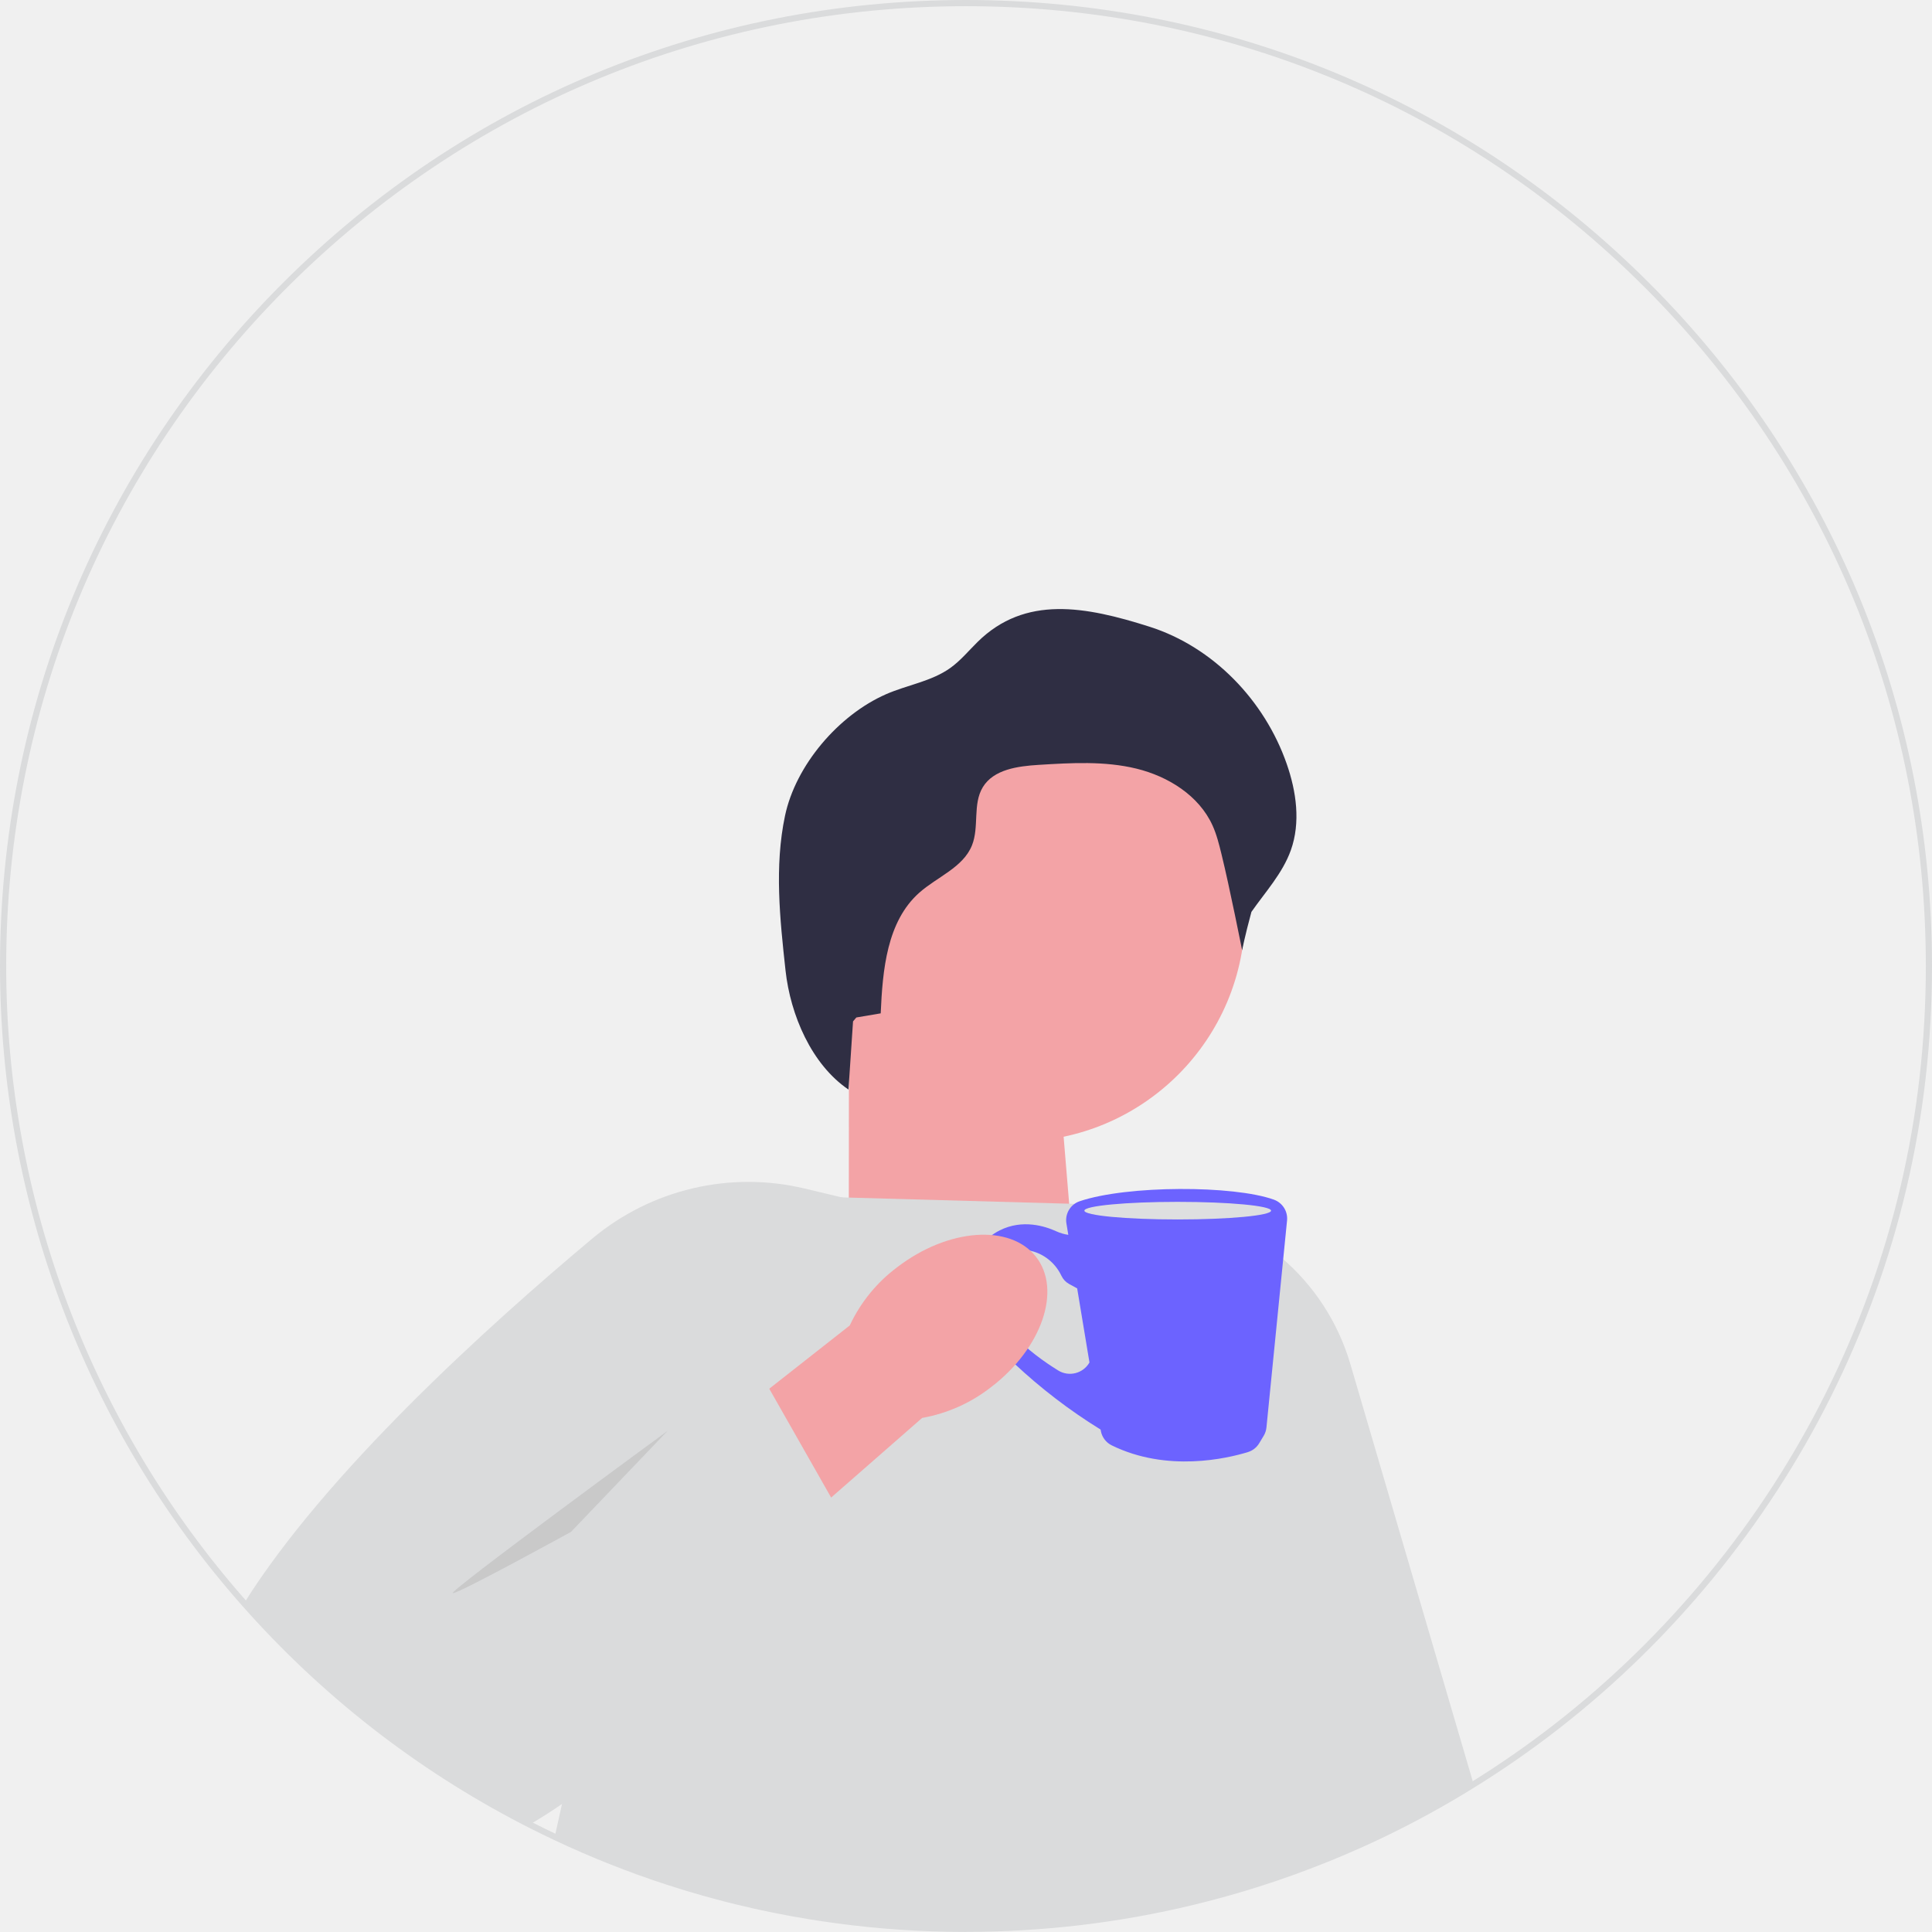
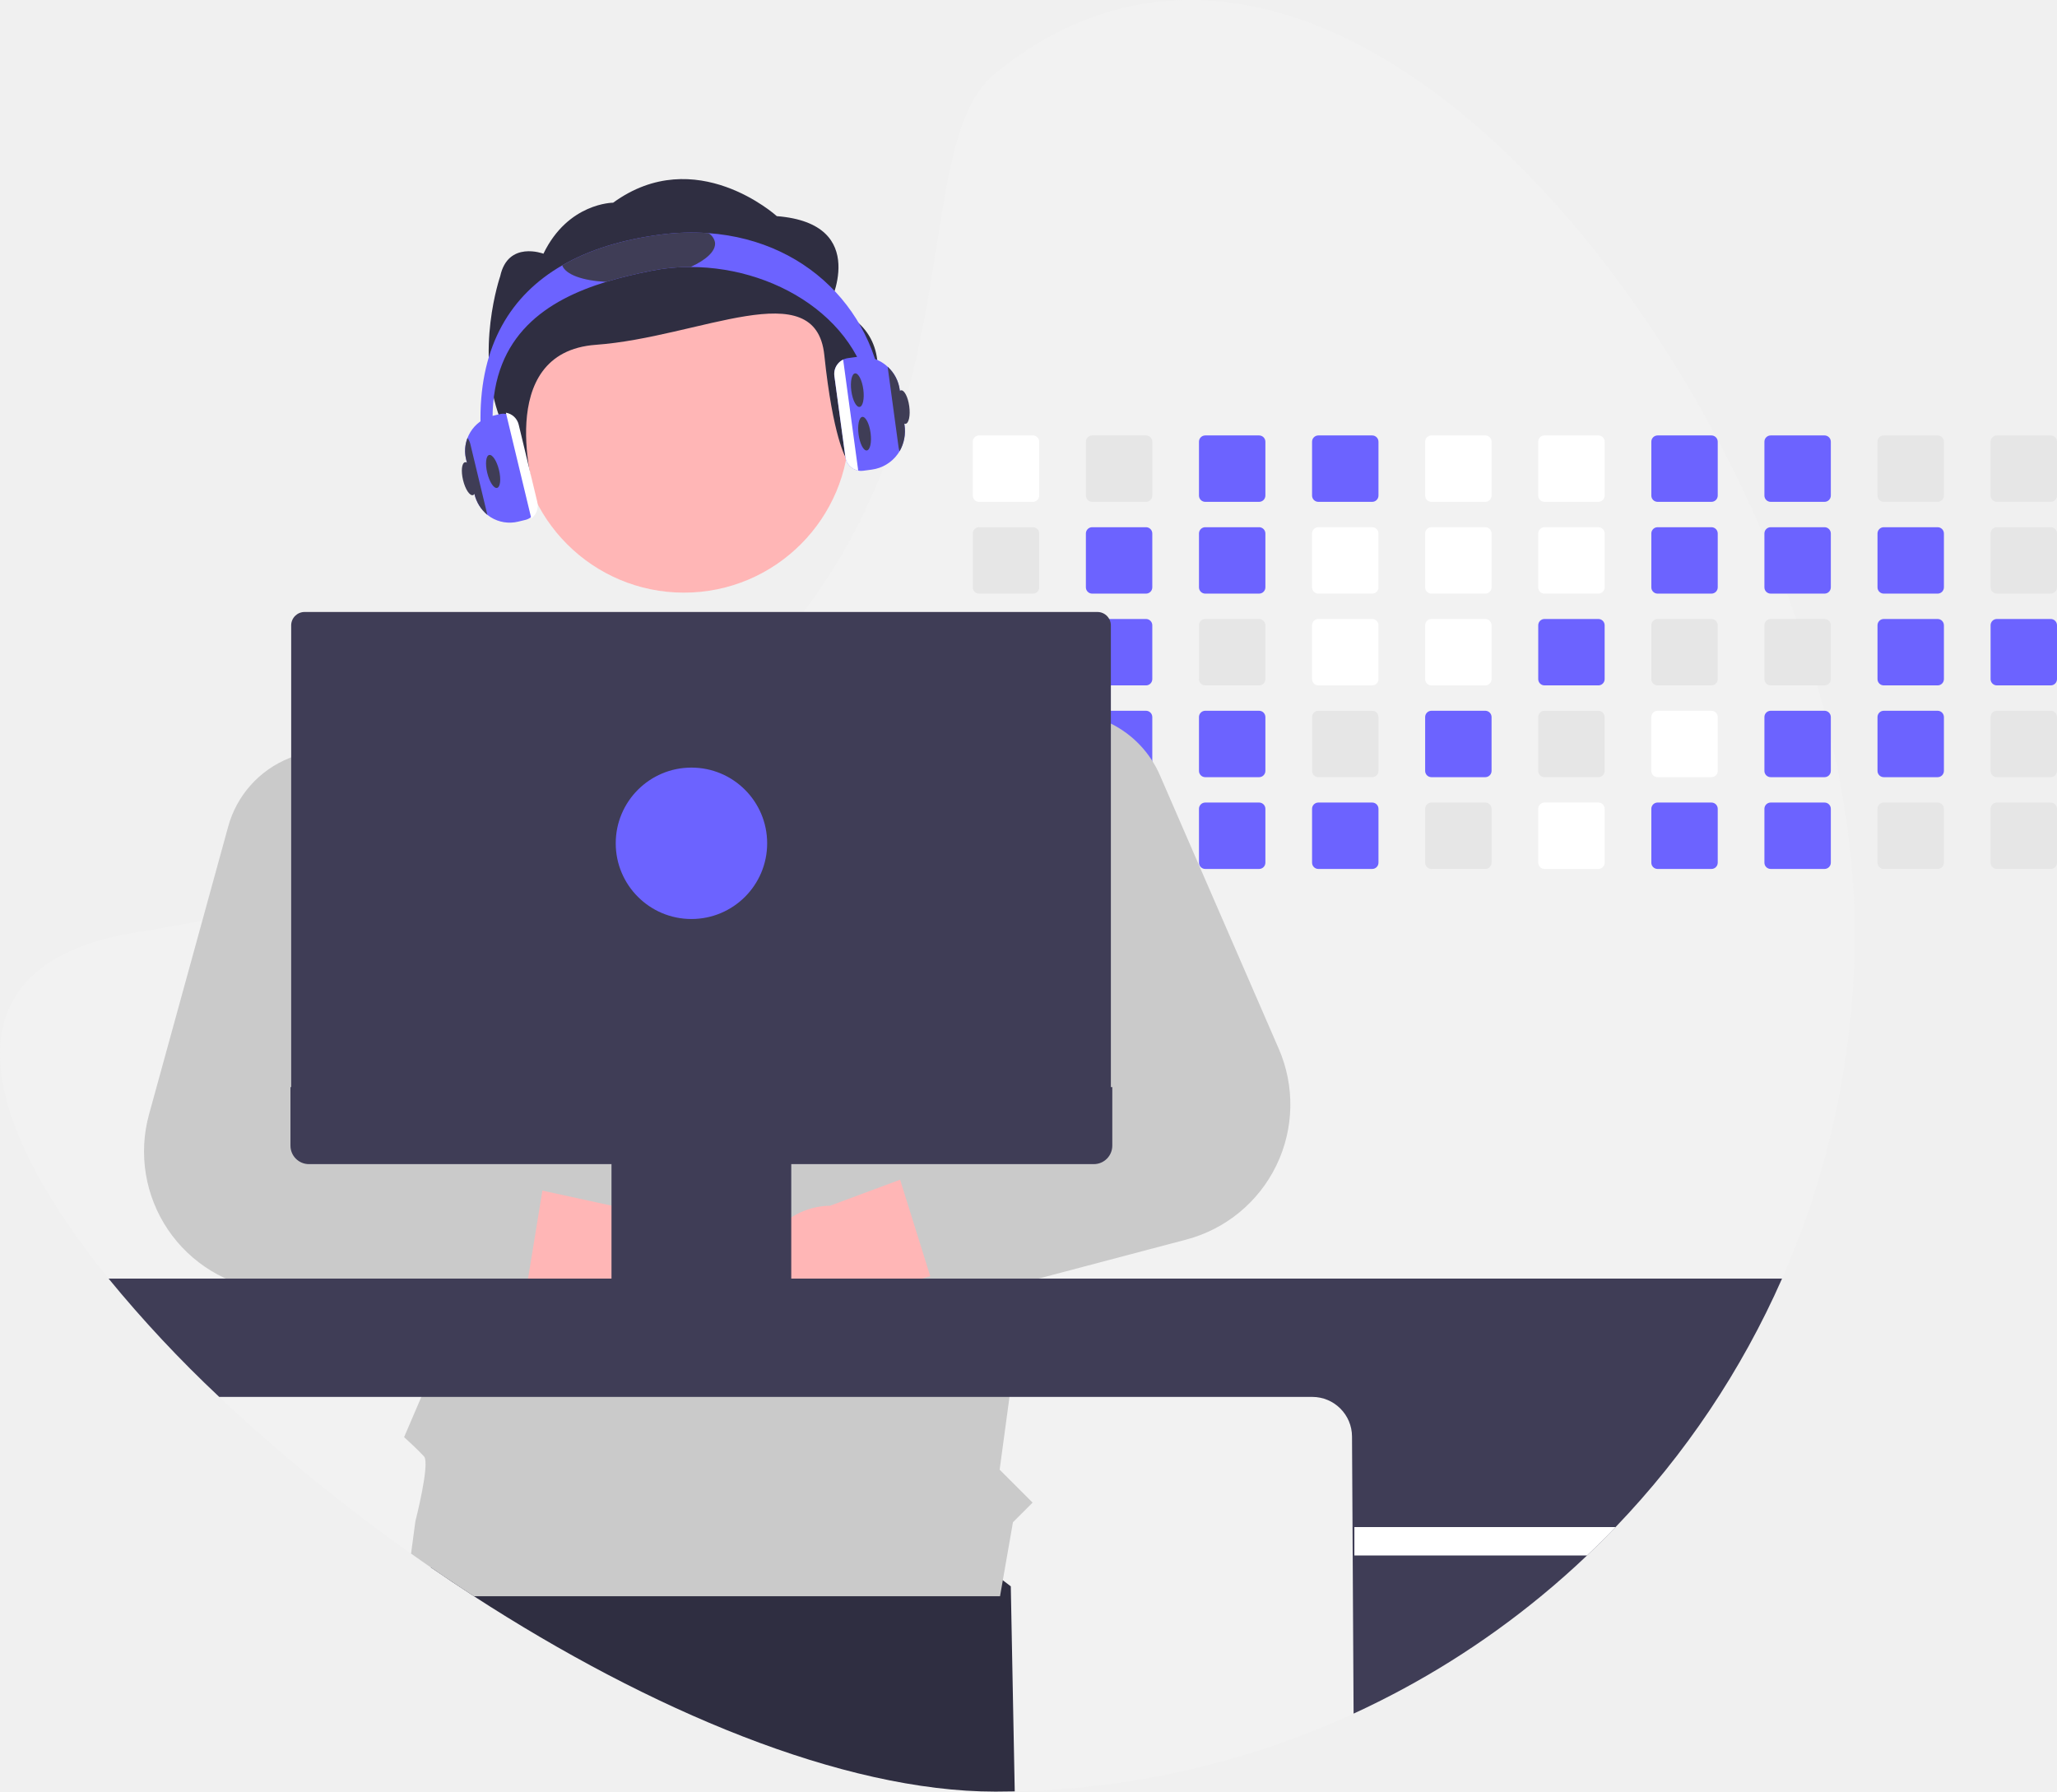
- <svg xmlns="http://www.w3.org/2000/svg" width="623.65" height="623.63" viewBox="0 0 623.65 623.63">
-   <path d="m311.82,623.63c-7.11,0-14.2-.24-21.06-.7-7.09-.47-14.19-1.19-21.12-2.14-3.05-.41-5.81-.82-8.44-1.25-7.81-1.27-15.76-2.88-23.62-4.8-2.69-.65-5.33-1.33-7.83-2.03-.88-.23-1.78-.48-2.67-.73-3.8-1.07-7.48-2.18-10.92-3.3-.22-.06-.48-.15-.74-.23-3.11-1-6.35-2.11-9.62-3.3-2.76-1-5.56-2.06-8.56-3.24-6.25-2.46-12.51-5.18-18.61-8.07-2.54-1.19-5.19-2.5-8.11-3.98-.52-.26-1.05-.53-1.57-.8l-.6-.31c-34.28-17.8-64.67-41.55-90.31-70.58C27.72,461.19,0,387.9,0,311.81c0-83.29,32.44-161.6,91.33-220.49C150.22,32.43,228.53,0,311.82,0s161.6,32.43,220.5,91.32c58.9,58.89,91.33,137.2,91.33,220.49,0,48.94-11.02,95.79-32.74,139.25-20.72,41.44-51.05,78.43-87.73,106.96-8.62,6.72-17.7,13.04-26.98,18.8-9.41,5.86-19.28,11.29-29.34,16.13-2.24,1.08-4.64,2.2-7.56,3.51l-.28.12c-.36.16-.72.32-1.08.47-2.18.97-4.4,1.92-6.59,2.82l-.99.42c-.62.26-1.2.5-1.78.72-7.43,3-14.92,5.7-22.26,8.01-.58.2-1.17.38-1.77.56l-.52.16c-6.1,1.89-12.52,3.65-19.05,5.22-23.79,5.74-48.41,8.65-73.16,8.65v.02h0l-0.0 0Zm0-621.63c-82.76,0-160.56,32.22-219.08,90.74C34.23,151.25,2,229.05,2,311.81c0,75.61,27.54,148.42,77.55,205.03,25.48,28.84,55.67,52.44,89.73,70.12l.6.31c.51.27,1.03.53,1.55.79,2.91,1.48,5.54,2.78,8.06,3.96,6.06,2.87,12.28,5.57,18.49,8.01,2.98,1.18,5.76,2.23,8.5,3.22,3.25,1.18,6.47,2.28,9.57,3.28.24.08.47.15.7.22,3.45,1.12,7.09,2.22,10.87,3.29.87.25,1.76.5,2.64.73,2.5.69,5.11,1.37,7.78,2.02,7.82,1.91,15.71,3.52,23.48,4.77,2.61.43,5.35.84,8.38,1.25,6.88.94,13.94,1.66,20.98,2.12,6.82.46,13.86.7,20.92.7,24.6,0,49.05-2.89,72.7-8.59,6.49-1.56,12.86-3.31,18.94-5.19l.52-.16c.58-.18,1.15-.35,1.73-.55,7.31-2.3,14.76-4.98,22.15-7.97.58-.23,1.14-.46,1.7-.69l1.23-.51c2.11-.87,4.25-1.79,6.37-2.73.37-.16.71-.31,1.06-.47l.28-.12c2.9-1.31,5.29-2.42,7.51-3.49,10-4.81,19.81-10.2,29.16-16.03,9.22-5.72,18.24-12.01,26.81-18.68,36.44-28.36,66.58-65.11,87.17-106.28,21.58-43.17,32.53-89.72,32.53-138.35,0-82.76-32.23-160.56-90.75-219.07C472.39,34.22,394.58,2,311.82,2Z" fill="#dadbdc" />
-   <polygon points="273.97 426.13 349.74 444.28 340.95 338.1 274.03 343.64 273.97 426.13" fill="#f3a3a6" />
-   <circle cx="328.17" cy="294.74" r="73.76" fill="#f3a3a6" />
-   <path d="m406.02,608.08c-.59.2-1.17.38-1.76.56-.17.05-.34.11-.51.16-6.25,1.94-12.59,3.67-19,5.21-23.39,5.64-47.82,8.62-72.93,8.62-7.06,0-14.06-.23-20.99-.7-7.09-.47-14.11-1.18-21.05-2.13-2.82-.38-5.62-.79-8.41-1.25-7.95-1.29-15.81-2.9-23.55-4.79-2.61-.63-5.21-1.3-7.8-2.02-.89-.23-1.78-.48-2.66-.73-3.65-1.03-7.28-2.12-10.88-3.29-.24-.07-.49-.15-.73-.23-3.22-1.04-6.42-2.14-9.6-3.29-2.86-1.03-5.7-2.11-8.53-3.23-6.29-2.48-12.47-5.16-18.55-8.04l2.34-10.6,8.11-36.72,17.61-79.78,17.8-80.62,46.77,1.3h.02l2.28.07,71.13,1.98,31.12.87,29.77,218.65h0l0-0Z" fill="#dadbdc" />
-   <path d="m475.68,575.97c-9.42,5.87-19.19,11.24-29.25,16.08-2.49,1.2-5.01,2.36-7.54,3.5-.45.2-.89.4-1.34.59-2.18.97-4.37,1.91-6.58,2.82h0l-.99.42c-.58.24-1.16.48-1.75.71-7.27,2.94-14.67,5.62-22.2,7.99-.59.2-1.17.38-1.76.56l-65.24-166.93-4.41-11.27-12.3-31.49-4.08-10.43,26.93.42,31.09.49c28.22,3.61,51.62,23.58,59.63,50.87l39.8,135.67h-.01v-0Z" fill="#dadbdc" />
-   <path d="m276.43,328.44c2.62-.44,5.24-.89,7.86-1.33.62-14.01,1.97-29.64,12.46-38.95,5.78-5.13,14.14-8.12,17.01-15.3,2.38-5.95.16-13.26,3.48-18.74,3.49-5.77,11.29-6.8,18.03-7.22,10.55-.65,21.29-1.29,31.56,1.21,10.27,2.51,20.18,8.69,24.56,18.31,1.35,2.96,2.13,6.15,2.91,9.31,2.63,10.69,6.66,31.03,6.66,31.03,0,0,.78-4.21,3-12.4,4.53-6.48,10.06-12.46,12.72-19.9,3.2-8.96,1.79-18.97-1.35-27.94-7.13-20.41-23.67-37.66-44.27-44.22-20.61-6.55-40.1-10.26-55.5,4.92-2.89,2.85-5.49,6.03-8.79,8.39-6.1,4.37-13.89,5.47-20.77,8.49-15.31,6.72-29.15,22.88-32.6,39.24-3.45,16.36-1.65,33.31.17,49.94,1.57,14.34,8.38,30.33,20.32,38.43.49-7.34.98-14.67,1.47-22.01l1.06-1.25h.01v-.01Z" fill="#2f2e43" />
-   <path d="m317.26,397.4l-.72,1.18-20.14,32.92-29.86,48.84-6.05,9.89-22.06,36.08s-7.16,10.07-19.24,22.98l-.04.04c-4.39,4.68-9.42,9.73-14.99,14.8-.04.05-.08.09-.13.12-6.8,6.2-14.4,12.43-22.62,18.08-3.38,2.33-6.86,4.55-10.42,6.63-.73-.36-1.45-.74-2.17-1.11-34.22-17.77-64.72-41.71-90.02-70.35,26.41-42.18,78.67-89.48,112.34-117.65,19.05-15.95,44.5-21.96,68.66-16.18l11.9,2.84,2.3.55,43.26,10.34h-0Z" fill="#dadbdc" />
-   <path d="m411.22,387.25c-12.97-4.67-47.3-4.69-62.7.51-2.99,1.01-4.8,4.05-4.28,7.16l.61,3.69c-1.34-.2-2.65-.58-3.89-1.15-3.67-1.68-10.9-3.96-18.2-.32-5.1,2.54-8.69,7.33-9.95,12.9-3.01,13.32,4.58,20.69,4.58,20.69l10.11,9.49c8.47,7.94,17.71,15.02,27.58,21.12l.2.12-3.6-21.66c-2.03,3.57-6.62,4.74-10.11,2.58-8.82-5.46-23.23-16.4-21.48-28.82,1.22-8.66,6.03-10.5,10.65-10.11,5.17.44,9.68,3.69,11.89,8.38.53,1.12,1.4,2.04,2.48,2.64l2.6,1.42,7.62,45.91c.34,2.06,1.66,3.84,3.53,4.76,17.92,8.79,37.26,4.23,43.95,2.18,1.53-.47,2.84-1.48,3.66-2.86l1.44-2.39c.5-.82.8-1.75.9-2.7l6.65-66.82c.29-2.95-1.46-5.71-4.25-6.72h.01Z" fill="#6c63ff" />
-   <ellipse cx="380.17" cy="390.8" rx="30.13" ry="2.84" fill="#dedfe0" />
-   <path id="uuid-add59a10-2c6d-45b5-a06d-26741c0f8cf5-351" d="m319.98,447.72c16.35-12.51,22.82-31.32,14.45-42.01-8.36-10.69-28.39-9.22-44.75,3.3-6.6,4.91-11.88,11.37-15.37,18.84l-68.56,53.89,27.22,32.56,64.7-56.59c8.19-1.47,15.84-4.9,22.3-9.99h.01Z" fill="#f3a3a6" />
-   <polygon points="274.62 494.54 247.5 446.84 148.81 493.28 204.03 564.26 274.62 494.54" fill="#dadbdc" />
-   <path d="m215.47,461.91s-71.94,52.67-69.28,52.38c2.66-.29,38.13-19.8,38.13-19.8l31.15-32.58h0v0Z" fill="#272223" isolation="isolate" opacity=".1" />
+ <svg xmlns="http://www.w3.org/2000/svg" data-name="Layer 1" width="850.538" height="740.83" viewBox="0 0 850.538 740.83">
+   <path d="M941.609,465.125a354.21,354.21,0,0,1-98.85,245.9q-5.745,6.015-11.8,11.74-9.225,8.775-19.07,16.87a353.934,353.934,0,0,1-217.58,80.69q-3.975.09-7.98.09c-63.43,0-143.21-33.88-215.61-80.78q-8.985-5.82-17.81-11.91-4.125-2.82-8.21-5.72a730.43,730.43,0,0,1-79.32-64.8,514.116,514.116,0,0,1-45.75-48.92c-55.63-68.62-67.9-130.45,11.41-143.16q14.085-2.25,27.34-4.81,19.2-3.69,36.75-7.97,23.64-5.745,44.42-12.46,6.99-2.25,13.66-4.59c65.74-23.09,109.74-53.2,139.69-85.87q7.62-8.295,14.05-16.79a236.055,236.055,0,0,0,17.83-27.12,254.898,254.898,0,0,0,18.41-41.05l.27-.78c23.83-68.74,16.58-132.5,42.87-153.84,112.38-91.23,252.29,38.69,317.96,191.9q4.965,11.58,9.34,23.3,1.965,5.235,3.79,10.49,4.8,13.695,8.71,27.46,1.5,5.25,2.86,10.49c.97,3.77,1.9,7.53,2.76,11.29C938.139,412.305,941.609,439.455,941.609,465.125Z" transform="translate(-174.731 -79.58524)" fill="#f2f2f2" />
+   <path d="M594.309,820.325q-3.975.09-7.98.09c-63.43,0-143.21-33.88-215.61-80.78q-8.985-5.82-17.81-11.91l5.16-31.4,156.21-20.74,78.4,59.95Z" transform="translate(-174.731 -79.58524)" fill="#2f2e41" />
+   <path d="M601.829,259.635h-22.26a2.601,2.601,0,0,0-2.6,2.6v22.27a2.593,2.593,0,0,0,2.6,2.59h22.26a2.599,2.599,0,0,0,2.6-2.59v-22.27A2.608,2.608,0,0,0,601.829,259.635Z" transform="translate(-174.731 -79.58524)" fill="#fff" />
+   <path d="M601.829,297.585h-22.26a2.601,2.601,0,0,0-2.6,2.6v22.27a2.593,2.593,0,0,0,2.6,2.59h22.26a2.599,2.599,0,0,0,2.6-2.59v-22.27A2.608,2.608,0,0,0,601.829,297.585Z" transform="translate(-174.731 -79.58524)" fill="#e6e6e6" />
+   <path d="M601.829,335.535h-22.26a2.601,2.601,0,0,0-2.6,2.6v22.26a2.595,2.595,0,0,0,2.6,2.6h22.26a2.601,2.601,0,0,0,2.6-2.6v-22.26A2.608,2.608,0,0,0,601.829,335.535Z" transform="translate(-174.731 -79.58524)" fill="#e6e6e6" />
+   <path d="M604.389,375.625a2.617,2.617,0,0,0-2.56-2.14h-22.26a2.601,2.601,0,0,0-2.6,2.6v22.26a2.595,2.595,0,0,0,2.6,2.6h22.26a2.601,2.601,0,0,0,2.6-2.6v-22.26A2.313,2.313,0,0,0,604.389,375.625Z" transform="translate(-174.731 -79.58524)" fill="#e6e6e6" />
+   <path d="M602.839,411.635a2.634,2.634,0,0,0-1.01-.2h-22.26a2.595,2.595,0,0,0-2.6,2.6v22.26a2.588,2.588,0,0,0,2.6,2.6h22.26a2.601,2.601,0,0,0,2.6-2.6v-22.26A2.616,2.616,0,0,0,602.839,411.635Z" transform="translate(-174.731 -79.58524)" fill="#e6e6e6" />
+   <path d="M648.589,259.635h-22.26a2.601,2.601,0,0,0-2.6,2.6v22.27a2.593,2.593,0,0,0,2.6,2.59h22.26a2.599,2.599,0,0,0,2.6-2.59v-22.27A2.608,2.608,0,0,0,648.589,259.635Z" transform="translate(-174.731 -79.58524)" fill="#e6e6e6" />
+   <path d="M648.589,297.585h-22.26a2.601,2.601,0,0,0-2.6,2.6v22.27a2.593,2.593,0,0,0,2.6,2.59h22.26a2.599,2.599,0,0,0,2.6-2.59v-22.27A2.608,2.608,0,0,0,648.589,297.585Z" transform="translate(-174.731 -79.58524)" fill="#6c63ff" />
+   <path d="M648.589,335.535h-22.26a2.601,2.601,0,0,0-2.6,2.6v22.26a2.595,2.595,0,0,0,2.6,2.6h22.26a2.601,2.601,0,0,0,2.6-2.6v-22.26A2.608,2.608,0,0,0,648.589,335.535Z" transform="translate(-174.731 -79.58524)" fill="#6c63ff" />
+   <path d="M648.589,373.485h-22.26a2.593,2.593,0,0,0-2.46,1.78,2.478,2.478,0,0,0-.14.82v22.26a2.595,2.595,0,0,0,2.6,2.6h22.26a2.601,2.601,0,0,0,2.6-2.6v-22.26A2.608,2.608,0,0,0,648.589,373.485Z" transform="translate(-174.731 -79.58524)" fill="#6c63ff" />
+   <path d="M648.589,411.435h-22.26a2.595,2.595,0,0,0-2.6,2.6v22.26a2.595,2.595,0,0,0,2.6,2.6h22.26a2.601,2.601,0,0,0,2.6-2.6v-22.26A2.601,2.601,0,0,0,648.589,411.435Z" transform="translate(-174.731 -79.58524)" fill="#e6e6e6" />
+   <path d="M695.349,259.635h-22.26a2.601,2.601,0,0,0-2.6,2.6v22.27a2.593,2.593,0,0,0,2.6,2.59h22.26a2.599,2.599,0,0,0,2.6-2.59v-22.27A2.608,2.608,0,0,0,695.349,259.635Z" transform="translate(-174.731 -79.58524)" fill="#6c63ff" />
+   <path d="M695.349,297.585h-22.26a2.601,2.601,0,0,0-2.6,2.6v22.27a2.593,2.593,0,0,0,2.6,2.59h22.26a2.599,2.599,0,0,0,2.6-2.59v-22.27A2.608,2.608,0,0,0,695.349,297.585Z" transform="translate(-174.731 -79.58524)" fill="#6c63ff" />
+   <path d="M695.349,335.535h-22.26a2.601,2.601,0,0,0-2.6,2.6v22.26a2.595,2.595,0,0,0,2.6,2.6h22.26a2.601,2.601,0,0,0,2.6-2.6v-22.26A2.608,2.608,0,0,0,695.349,335.535Z" transform="translate(-174.731 -79.58524)" fill="#e6e6e6" />
+   <path d="M695.349,373.485h-22.26a2.601,2.601,0,0,0-2.6,2.6v22.26a2.595,2.595,0,0,0,2.6,2.6h22.26a2.601,2.601,0,0,0,2.6-2.6v-22.26A2.608,2.608,0,0,0,695.349,373.485Z" transform="translate(-174.731 -79.58524)" fill="#6c63ff" />
+   <path d="M695.349,411.435h-22.26a2.595,2.595,0,0,0-2.6,2.6v22.26a2.595,2.595,0,0,0,2.6,2.6h22.26a2.601,2.601,0,0,0,2.6-2.6v-22.26A2.601,2.601,0,0,0,695.349,411.435Z" transform="translate(-174.731 -79.58524)" fill="#6c63ff" />
+   <path d="M742.109,259.635h-22.26a2.601,2.601,0,0,0-2.6,2.6v22.27a2.593,2.593,0,0,0,2.6,2.59h22.26a2.599,2.599,0,0,0,2.6-2.59v-22.27A2.608,2.608,0,0,0,742.109,259.635Z" transform="translate(-174.731 -79.58524)" fill="#6c63ff" />
+   <path d="M742.109,297.585h-22.26a2.601,2.601,0,0,0-2.6,2.6v22.27a2.593,2.593,0,0,0,2.6,2.59h22.26a2.599,2.599,0,0,0,2.6-2.59v-22.27A2.608,2.608,0,0,0,742.109,297.585Z" transform="translate(-174.731 -79.58524)" fill="#fff" />
+   <path d="M742.109,335.535h-22.26a2.601,2.601,0,0,0-2.6,2.6v22.26a2.595,2.595,0,0,0,2.6,2.6h22.26a2.601,2.601,0,0,0,2.6-2.6v-22.26A2.608,2.608,0,0,0,742.109,335.535Z" transform="translate(-174.731 -79.58524)" fill="#fff" />
+   <path d="M742.109,373.485h-22.26a2.601,2.601,0,0,0-2.6,2.6v22.26a2.595,2.595,0,0,0,2.6,2.6h22.26a2.601,2.601,0,0,0,2.6-2.6v-22.26A2.608,2.608,0,0,0,742.109,373.485Z" transform="translate(-174.731 -79.58524)" fill="#e6e6e6" />
+   <path d="M742.109,411.435h-22.26a2.595,2.595,0,0,0-2.6,2.6v22.26a2.595,2.595,0,0,0,2.6,2.6h22.26a2.601,2.601,0,0,0,2.6-2.6v-22.26A2.601,2.601,0,0,0,742.109,411.435Z" transform="translate(-174.731 -79.58524)" fill="#6c63ff" />
+   <path d="M788.869,259.635h-22.27a2.599,2.599,0,0,0-2.59,2.6v22.27a2.591,2.591,0,0,0,2.59,2.59h22.27a2.599,2.599,0,0,0,2.6-2.59v-22.27A2.608,2.608,0,0,0,788.869,259.635Z" transform="translate(-174.731 -79.58524)" fill="#fff" />
+   <path d="M788.869,297.585h-22.27a2.599,2.599,0,0,0-2.59,2.6v22.27a2.59,2.59,0,0,0,2.59,2.59h22.27a2.599,2.599,0,0,0,2.6-2.59v-22.27A2.608,2.608,0,0,0,788.869,297.585Z" transform="translate(-174.731 -79.58524)" fill="#fff" />
+   <path d="M788.869,335.535h-22.27a2.599,2.599,0,0,0-2.59,2.6v22.26a2.593,2.593,0,0,0,2.59,2.6h22.27a2.601,2.601,0,0,0,2.6-2.6v-22.26A2.608,2.608,0,0,0,788.869,335.535Z" transform="translate(-174.731 -79.58524)" fill="#fff" />
+   <path d="M788.869,373.485h-22.27a2.599,2.599,0,0,0-2.59,2.6v22.26a2.593,2.593,0,0,0,2.59,2.6h22.27a2.601,2.601,0,0,0,2.6-2.6v-22.26A2.608,2.608,0,0,0,788.869,373.485Z" transform="translate(-174.731 -79.58524)" fill="#6c63ff" />
+   <path d="M788.869,411.435h-22.27a2.593,2.593,0,0,0-2.59,2.6v22.26a2.593,2.593,0,0,0,2.59,2.6h22.27a2.601,2.601,0,0,0,2.6-2.6v-22.26A2.601,2.601,0,0,0,788.869,411.435Z" transform="translate(-174.731 -79.58524)" fill="#e6e6e6" />
+   <path d="M835.629,259.635h-22.27a2.599,2.599,0,0,0-2.59,2.6v22.27a2.591,2.591,0,0,0,2.59,2.59h22.27a2.599,2.599,0,0,0,2.6-2.59v-22.27A2.608,2.608,0,0,0,835.629,259.635Z" transform="translate(-174.731 -79.58524)" fill="#fff" />
+   <path d="M835.629,297.585h-22.27a2.599,2.599,0,0,0-2.59,2.6v22.27a2.59,2.59,0,0,0,2.59,2.59h22.27a2.599,2.599,0,0,0,2.6-2.59v-22.27A2.608,2.608,0,0,0,835.629,297.585Z" transform="translate(-174.731 -79.58524)" fill="#fff" />
+   <path d="M835.629,335.535h-22.27a2.599,2.599,0,0,0-2.59,2.6v22.26a2.593,2.593,0,0,0,2.59,2.6h22.27a2.601,2.601,0,0,0,2.6-2.6v-22.26A2.608,2.608,0,0,0,835.629,335.535Z" transform="translate(-174.731 -79.58524)" fill="#6c63ff" />
+   <path d="M835.629,373.485h-22.27a2.599,2.599,0,0,0-2.59,2.6v22.26a2.593,2.593,0,0,0,2.59,2.6h22.27a2.601,2.601,0,0,0,2.6-2.6v-22.26A2.608,2.608,0,0,0,835.629,373.485Z" transform="translate(-174.731 -79.58524)" fill="#e6e6e6" />
+   <path d="M835.629,411.435h-22.27a2.593,2.593,0,0,0-2.59,2.6v22.26a2.593,2.593,0,0,0,2.59,2.6h22.27a2.601,2.601,0,0,0,2.6-2.6v-22.26A2.601,2.601,0,0,0,835.629,411.435Z" transform="translate(-174.731 -79.58524)" fill="#fff" />
+   <path d="M882.389,259.635h-22.27a2.599,2.599,0,0,0-2.59,2.6v22.27a2.591,2.591,0,0,0,2.59,2.59h22.27a2.599,2.599,0,0,0,2.6-2.59v-22.27A2.608,2.608,0,0,0,882.389,259.635Z" transform="translate(-174.731 -79.58524)" fill="#6c63ff" />
+   <path d="M882.389,297.585h-22.27a2.599,2.599,0,0,0-2.59,2.6v22.27a2.59,2.59,0,0,0,2.59,2.59h22.27a2.599,2.599,0,0,0,2.6-2.59v-22.27A2.608,2.608,0,0,0,882.389,297.585Z" transform="translate(-174.731 -79.58524)" fill="#6c63ff" />
+   <path d="M882.389,335.535h-22.27a2.599,2.599,0,0,0-2.59,2.6v22.26a2.593,2.593,0,0,0,2.59,2.6h22.27a2.601,2.601,0,0,0,2.6-2.6v-22.26A2.608,2.608,0,0,0,882.389,335.535Z" transform="translate(-174.731 -79.58524)" fill="#e6e6e6" />
+   <path d="M882.389,373.485h-22.27a2.599,2.599,0,0,0-2.59,2.6v22.26a2.593,2.593,0,0,0,2.59,2.6h22.27a2.601,2.601,0,0,0,2.6-2.6v-22.26A2.608,2.608,0,0,0,882.389,373.485Z" transform="translate(-174.731 -79.58524)" fill="#fff" />
+   <path d="M882.389,411.435h-22.27a2.593,2.593,0,0,0-2.59,2.6v22.26a2.593,2.593,0,0,0,2.59,2.6h22.27a2.601,2.601,0,0,0,2.6-2.6v-22.26A2.601,2.601,0,0,0,882.389,411.435Z" transform="translate(-174.731 -79.58524)" fill="#6c63ff" />
+   <path d="M929.149,259.635h-22.27a2.599,2.599,0,0,0-2.59,2.6v22.27a2.591,2.591,0,0,0,2.59,2.59h22.27a2.599,2.599,0,0,0,2.6-2.59v-22.27A2.608,2.608,0,0,0,929.149,259.635Z" transform="translate(-174.731 -79.58524)" fill="#6c63ff" />
+   <path d="M929.149,297.585h-22.27a2.599,2.599,0,0,0-2.59,2.6v22.27a2.59,2.59,0,0,0,2.59,2.59h22.27a2.599,2.599,0,0,0,2.6-2.59v-22.27A2.608,2.608,0,0,0,929.149,297.585Z" transform="translate(-174.731 -79.58524)" fill="#6c63ff" />
+   <path d="M929.149,335.535h-22.27a2.599,2.599,0,0,0-2.59,2.6v22.26a2.593,2.593,0,0,0,2.59,2.6h22.27a2.601,2.601,0,0,0,2.6-2.6v-22.26A2.608,2.608,0,0,0,929.149,335.535Z" transform="translate(-174.731 -79.58524)" fill="#e6e6e6" />
+   <path d="M929.149,373.485h-22.27a2.599,2.599,0,0,0-2.59,2.6v22.26a2.593,2.593,0,0,0,2.59,2.6h22.27a2.601,2.601,0,0,0,2.6-2.6v-22.26A2.608,2.608,0,0,0,929.149,373.485Z" transform="translate(-174.731 -79.58524)" fill="#6c63ff" />
+   <path d="M929.149,411.435h-22.27a2.593,2.593,0,0,0-2.59,2.6v22.26a2.593,2.593,0,0,0,2.59,2.6h22.27a2.601,2.601,0,0,0,2.6-2.6v-22.26A2.601,2.601,0,0,0,929.149,411.435Z" transform="translate(-174.731 -79.58524)" fill="#6c63ff" />
+   <path d="M975.909,259.635h-22.27a2.599,2.599,0,0,0-2.59,2.6v22.27a2.591,2.591,0,0,0,2.59,2.59h22.27a2.599,2.599,0,0,0,2.6-2.59v-22.27A2.608,2.608,0,0,0,975.909,259.635Z" transform="translate(-174.731 -79.58524)" fill="#e6e6e6" />
+   <path d="M975.909,297.585h-22.27a2.599,2.599,0,0,0-2.59,2.6v22.27a2.59,2.59,0,0,0,2.59,2.59h22.27a2.599,2.599,0,0,0,2.6-2.59v-22.27A2.608,2.608,0,0,0,975.909,297.585Z" transform="translate(-174.731 -79.58524)" fill="#6c63ff" />
+   <path d="M975.909,335.535h-22.27a2.599,2.599,0,0,0-2.59,2.6v22.26a2.593,2.593,0,0,0,2.59,2.6h22.27a2.601,2.601,0,0,0,2.6-2.6v-22.26A2.608,2.608,0,0,0,975.909,335.535Z" transform="translate(-174.731 -79.58524)" fill="#6c63ff" />
+   <path d="M975.909,373.485h-22.27a2.599,2.599,0,0,0-2.59,2.6v22.26a2.593,2.593,0,0,0,2.59,2.6h22.27a2.601,2.601,0,0,0,2.6-2.6v-22.26A2.608,2.608,0,0,0,975.909,373.485Z" transform="translate(-174.731 -79.58524)" fill="#6c63ff" />
+   <path d="M975.909,411.435h-22.27a2.593,2.593,0,0,0-2.59,2.6v22.26a2.593,2.593,0,0,0,2.59,2.6h22.27a2.601,2.601,0,0,0,2.6-2.6v-22.26A2.601,2.601,0,0,0,975.909,411.435Z" transform="translate(-174.731 -79.58524)" fill="#e6e6e6" />
+   <path d="M1022.669,259.635h-22.27a2.599,2.599,0,0,0-2.59,2.6v22.27a2.591,2.591,0,0,0,2.59,2.59h22.27a2.599,2.599,0,0,0,2.6-2.59v-22.27A2.608,2.608,0,0,0,1022.669,259.635Z" transform="translate(-174.731 -79.58524)" fill="#e6e6e6" />
+   <path d="M1022.669,297.585h-22.27a2.599,2.599,0,0,0-2.59,2.6v22.27a2.591,2.591,0,0,0,2.59,2.59h22.27a2.599,2.599,0,0,0,2.6-2.59v-22.27A2.608,2.608,0,0,0,1022.669,297.585Z" transform="translate(-174.731 -79.58524)" fill="#e6e6e6" />
+   <path d="M1022.669,335.535h-22.27a2.599,2.599,0,0,0-2.59,2.6v22.26a2.593,2.593,0,0,0,2.59,2.6h22.27a2.601,2.601,0,0,0,2.6-2.6v-22.26A2.608,2.608,0,0,0,1022.669,335.535Z" transform="translate(-174.731 -79.58524)" fill="#6c63ff" />
+   <path d="M1022.669,373.485h-22.27a2.599,2.599,0,0,0-2.59,2.6v22.26a2.593,2.593,0,0,0,2.59,2.6h22.27a2.601,2.601,0,0,0,2.6-2.6v-22.26A2.608,2.608,0,0,0,1022.669,373.485Z" transform="translate(-174.731 -79.58524)" fill="#e6e6e6" />
+   <path d="M1022.669,411.435h-22.27a2.593,2.593,0,0,0-2.59,2.6v22.26a2.593,2.593,0,0,0,2.59,2.6h22.27a2.601,2.601,0,0,0,2.6-2.6v-22.26A2.601,2.601,0,0,0,1022.669,411.435Z" transform="translate(-174.731 -79.58524)" fill="#e6e6e6" />
+   <polygon points="336.095 660.051 335.475 660.051 336.005 659.981 336.095 660.051" fill="#2f2e41" />
+   <circle id="b6132315-04e2-4cdb-a713-107c9cd58b0b" data-name="ab6171fa-7d69-4734-b81c-8dff60f9761b" cx="282.814" cy="176.733" r="68.322" fill="#ffb6b6" />
+   <path id="f4304bdd-ba2d-4fff-b404-410205410c5d-162" data-name="bf427902-b9bf-4946-b5d7-5c1c7e04535e" d="M517.377,206.226s17.869-34.161-21.444-37.266c0,0-33.515-30.402-67.676-5.558,0,0-18.633,0-28.823,21.086,0,0-14.655-5.558-17.876,9.317,0,0-10.723,31.055,0,59.005,10.723,27.95,14.285,31.055,14.285,31.055s-17.621-58.598,25.27-61.704,90.887-29.909,94.461,4.251,8.953,42.578,8.953,42.578S558.479,220.201,517.377,206.226Z" transform="translate(-174.731 -79.58524)" fill="#2f2e41" />
+   <path d="M634.279,424.695l-.22,1.16-2.47,13.04-17.07,90.2-1.01,5.31-2.12,11.23-2.9,15.32-6.43,33.95-1.84,9.73-.69,3.65-.24,1.28-1.91,10.07-.58,3.04-4.66,34.53-4.07,30.09,13.62,13.62-8.12,8.12-5.33,30.53.01.07H370.719q-13.2-8.55-26.02-17.63l1.79-13.4s6.16-23.93,3.57-26.79c-2.58-2.86-8.24-7.97-8.24-7.97l7.13-16.64.99-2.31-1.66-34.43-.04-.83-.55-11.35-.07-1.46-.11-2.19-2.11-43.68-.04-.72-.64-13.24-.6-12.59-.26-5.31-2.57-53.13-1.74-36.08-1.52-31.41,6.11-2.07,65.35-22.21,27.07-35.19,56.34.42,27.58.21,46.02,42.68,10.47,5,.08.04,7.51,3.59,19.04,9.09,20.13,9.62,10.33,4.93Z" transform="translate(-174.731 -79.58524)" fill="#cacaca" />
+   <path d="M443.84,637.136a30.286,30.286,0,0,1-40.664-22.43L296.617,599.588l37.043-41.902,95.511,20.78a30.45,30.45,0,0,1,14.669,58.67Z" transform="translate(-174.731 -79.58524)" fill="#ffb6b6" />
+   <path d="M396.329,560.955a13.522,13.522,0,0,0-7.89-4.87l-43.72-9.09-4.49-.93a18.933,18.933,0,0,1-12.53-9.07,19.161,19.161,0,0,1-2.45-7.9,18.895,18.895,0,0,1,.89-7.48l15.15-45.65,9.83-29.62a41.792,41.792,0,0,0,2.09-11.05,43.349,43.349,0,0,0-9.07-28.89,42.693,42.693,0,0,0-49.01-13.64c-.25.09-.51.19-.76.29a42.583,42.583,0,0,0-25.31,28.41l-10.68,38.85-22.03,80.09a57.766,57.766,0,0,0,48.96,72.68l62.97,7.38,29.14,3.42a13.497,13.497,0,0,0,14.84-10.73,4.895,4.895,0,0,0,.11-.55l.7-4.32,5.93-36.38.06-.37A13.475,13.475,0,0,0,396.329,560.955Z" transform="translate(-174.731 -79.58524)" fill="#cacaca" />
+   <path d="M511.714,638.302a30.286,30.286,0,0,0,37.094-27.94l103.362-29.994L609.588,544.109l-91.626,34.041a30.45,30.45,0,0,0-6.249,60.152Z" transform="translate(-174.731 -79.58524)" fill="#ffb6b6" />
+   <path d="M703.489,513.275,654.329,400.135a42.819,42.819,0,0,0-20.27-21.35,43.356,43.356,0,0,0-8.78-3.2c-.47-.12-.94-.23-1.41-.32a42.132,42.132,0,0,0-19.48.36,42.814,42.814,0,0,0-27.34,21.73,1.004,1.004,0,0,0-.08.14,43.1,43.1,0,0,0-.37,38.85l.61,1.22,34.74,69.77a18.9,18.9,0,0,1-10.5,26.19l-2.44.88-43.88,15.85a13.497,13.497,0,0,0-8.33,16.79l.11.35,12.3,39.36c.06.18.12.36.19.54a7.054,7.054,0,0,0,.4.99,13.482,13.482,0,0,0,15.81,7.53l23.68-6.25,4.83-1.28,61.15-16.15a57.76,57.76,0,0,0,38.22-78.86Z" transform="translate(-174.731 -79.58524)" fill="#cacaca" />
+   <path d="M219.629,608.285a514.116,514.116,0,0,0,45.75,48.92h451.97a16.446,16.446,0,0,1,16.42,16.43l.65,114.53a355.43,355.43,0,0,0,77.47-48.53q9.84-8.085,19.07-16.87,6.045-5.73,11.8-11.74a355.629,355.629,0,0,0,68.82-102.74Z" transform="translate(-174.731 -79.58524)" fill="#3f3d56" />
+   <path d="M842.759,711.025q-5.745,6.015-11.8,11.74H734.749v-11.74Z" transform="translate(-174.731 -79.58524)" fill="#fff" />
+   <path d="M633.379,335.535a5.538,5.538,0,0,0-4.87-2.9H300.669a5.555,5.555,0,0,0-5.54,5.55v196.22H634.059V338.185A5.385,5.385,0,0,0,633.379,335.535Z" transform="translate(-174.731 -79.58524)" fill="#3f3d56" />
+   <path d="M294.832,529.092V553.306a7.644,7.644,0,0,0,7.644,7.644H427.573v47.787h-1.662a.993.993,0,0,0-.993.993v3.324a.993.993,0,0,0,.993.993h77.658a.993.993,0,0,0,.993-.993v-3.324a.993.993,0,0,0-.993-.993h-1.662V560.95H627.004a7.644,7.644,0,0,0,7.644-7.644V529.092Z" transform="translate(-174.731 -79.58524)" fill="#3f3d56" />
+   <circle cx="285.903" cy="348.704" r="31.306" fill="#6c63ff" />
+   <path d="M540.399,252.585h-5c0-37.8-37.41-62.57-75.15-62.59a82.382,82.382,0,0,0-16.35,1.59c-6.06,1.21-12.35,2.66-18.53,4.55-24.37,7.47-46.97,21.91-46.97,56.45a78.591,78.591,0,0,0,2.54,19.88l-4.84,1.26a83.876,83.876,0,0,1-2.7-21.14c0-30.18,12.39-50.91,33.79-63.27,11.25-6.5,24.98-10.69,40.71-12.73a97.131,97.131,0,0,1,19.75-.6C511.049,179.105,540.399,212.385,540.399,252.585Z" transform="translate(-174.731 -79.58524)" fill="#6c63ff" />
+   <path d="M548.729,255.355l-1.97-14.56a15.71,15.71,0,0,0-5-9.56,15.816,15.816,0,0,0-13.25-4l-3.13.43a6.524,6.524,0,0,0-4.35,2.53,6.548,6.548,0,0,0-1.29,4.87l4.55,33.54a6.577,6.577,0,0,0,5.3,5.57,6.154,6.154,0,0,0,1.22.12,6.499,6.499,0,0,0,.88-.06l3.5-.47a15.791,15.791,0,0,0,10.74-6.43c.27-.38.53-.77.77-1.17A16.748,16.748,0,0,0,548.729,255.355Z" transform="translate(-174.731 -79.58524)" fill="#6c63ff" />
+   <path d="M523.359,228.275a6.432,6.432,0,0,0-2.33,1.92,6.548,6.548,0,0,0-1.29,4.87l4.55,33.54a6.577,6.577,0,0,0,5.3,5.57Z" transform="translate(-174.731 -79.58524)" fill="#fff" />
+   <path d="M548.729,255.355l-1.97-14.56a15.71,15.71,0,0,0-5-9.56l4.53,33.37a6.176,6.176,0,0,0,.41,1.56A16.748,16.748,0,0,0,548.729,255.355Z" transform="translate(-174.731 -79.58524)" fill="#3f3d56" />
+   <ellipse cx="532.218" cy="258.909" rx="2.5" ry="7" transform="translate(-204.7047 -5.69071) rotate(-7.72549)" fill="#3f3d56" />
+   <ellipse cx="529.218" cy="240.909" rx="2.5" ry="7" transform="translate(-202.3122 -6.25736) rotate(-7.72549)" fill="#3f3d56" />
+   <ellipse cx="548.218" cy="247.909" rx="2.5" ry="7" transform="translate(-203.0808 -3.63971) rotate(-7.72549)" fill="#3f3d56" />
+   <path d="M460.249,189.995a82.382,82.382,0,0,0-16.35,1.59c-6.06,1.21-12.35,2.66-18.53,4.55-9.65-.47-16.75-2.97-18.18-6.82,11.25-6.5,24.98-10.69,40.71-12.73a97.131,97.131,0,0,1,19.75-.6,5.727,5.727,0,0,1,2.72,3.82C470.839,183.285,466.869,186.985,460.249,189.995Z" transform="translate(-174.731 -79.58524)" fill="#3f3d56" />
+   <path d="M396.409,287.285l-7.7-32.01a6.024,6.024,0,0,0-4.88-4.55,6.733,6.733,0,0,0-1-.08,6.026,6.026,0,0,0-1.4.17l-2.98.72a14.904,14.904,0,0,0-10.99,17.96l3.45,14.36a15.845,15.845,0,0,0,5.34,8.62,14.045,14.045,0,0,0,1.36.97,14.809,14.809,0,0,0,11.37,1.84l2.97-.72a5.84,5.84,0,0,0,2.17-1.01A5.993,5.993,0,0,0,396.409,287.285Z" transform="translate(-174.731 -79.58524)" fill="#6c63ff" />
+   <ellipse cx="378.629" cy="274.523" rx="2.5" ry="7" transform="translate(-228.4506 16.61926) rotate(-13.53051)" fill="#3f3d56" />
+   <ellipse cx="368.629" cy="277.523" rx="2.5" ry="7" transform="translate(-229.4301 14.36289) rotate(-13.53051)" fill="#3f3d56" />
+   <path d="M396.899,287.165l-7.7-32.01a6.532,6.532,0,0,0-5.29-4.92l10.51,43.72A6.511,6.511,0,0,0,396.899,287.165Z" transform="translate(-174.731 -79.58524)" fill="#fff" />
+   <path d="M369.199,263.155a6.476,6.476,0,0,0-1.17-2.45,14.725,14.725,0,0,0-.57,8.79l3.45,14.36a15.845,15.845,0,0,0,5.34,8.62Z" transform="translate(-174.731 -79.58524)" fill="#3f3d56" />
</svg>
